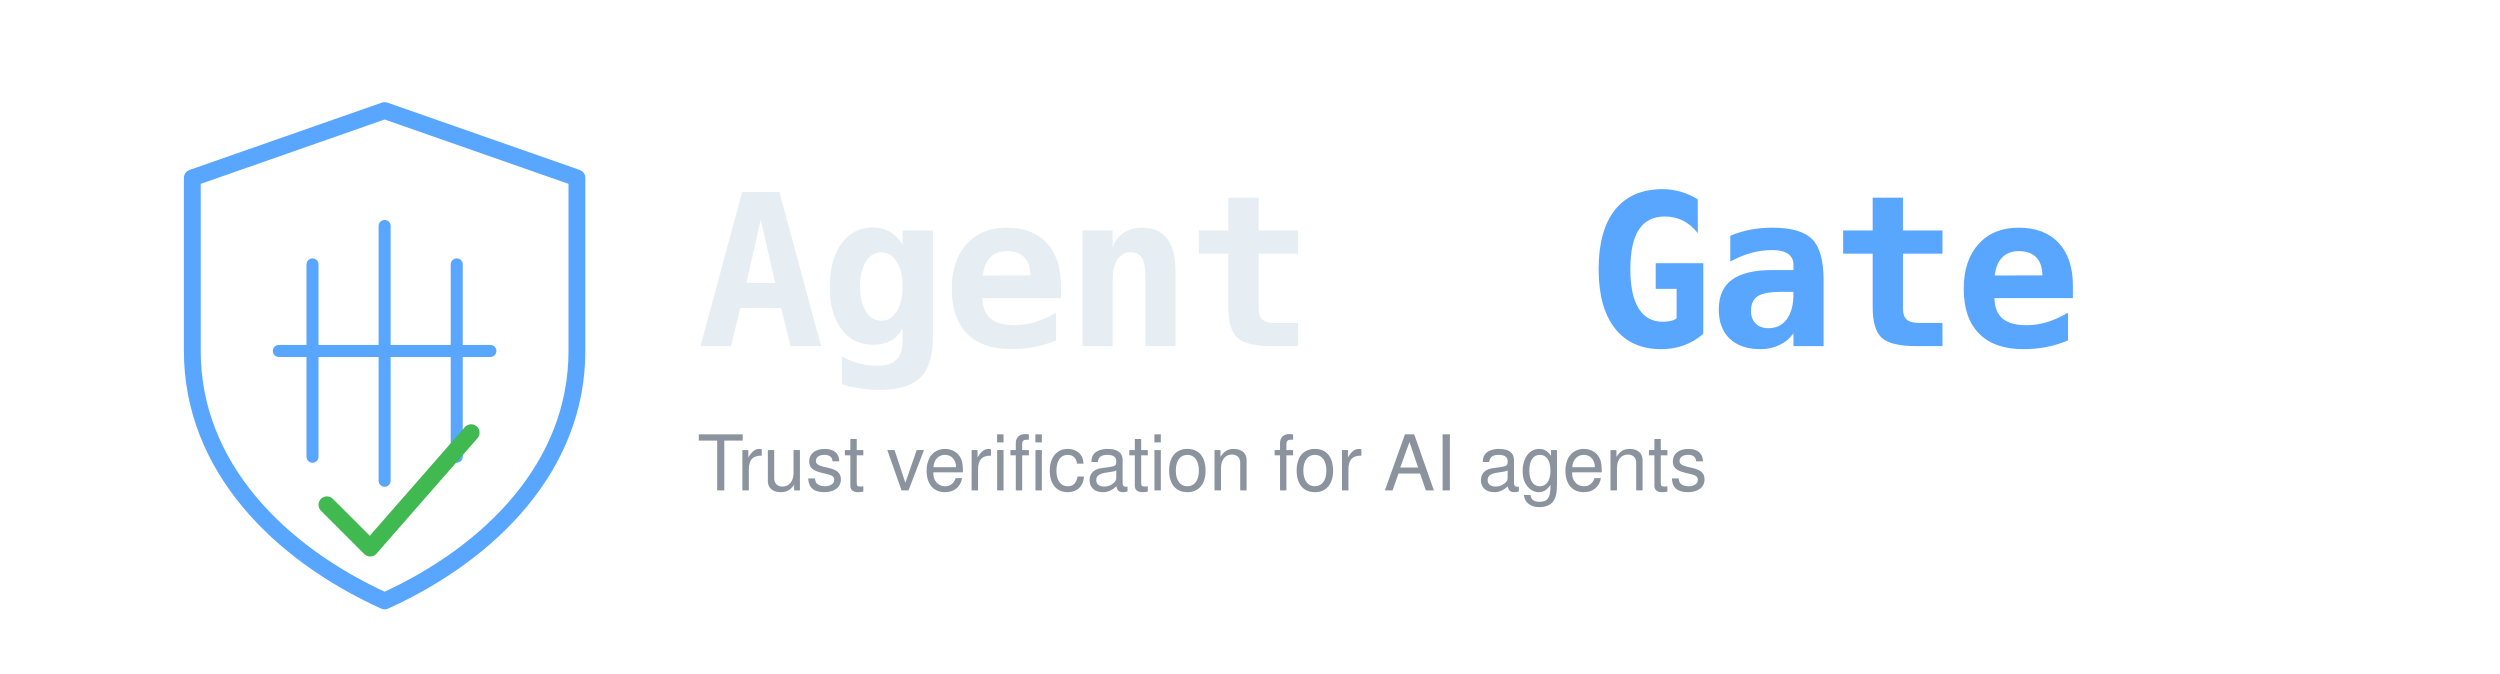
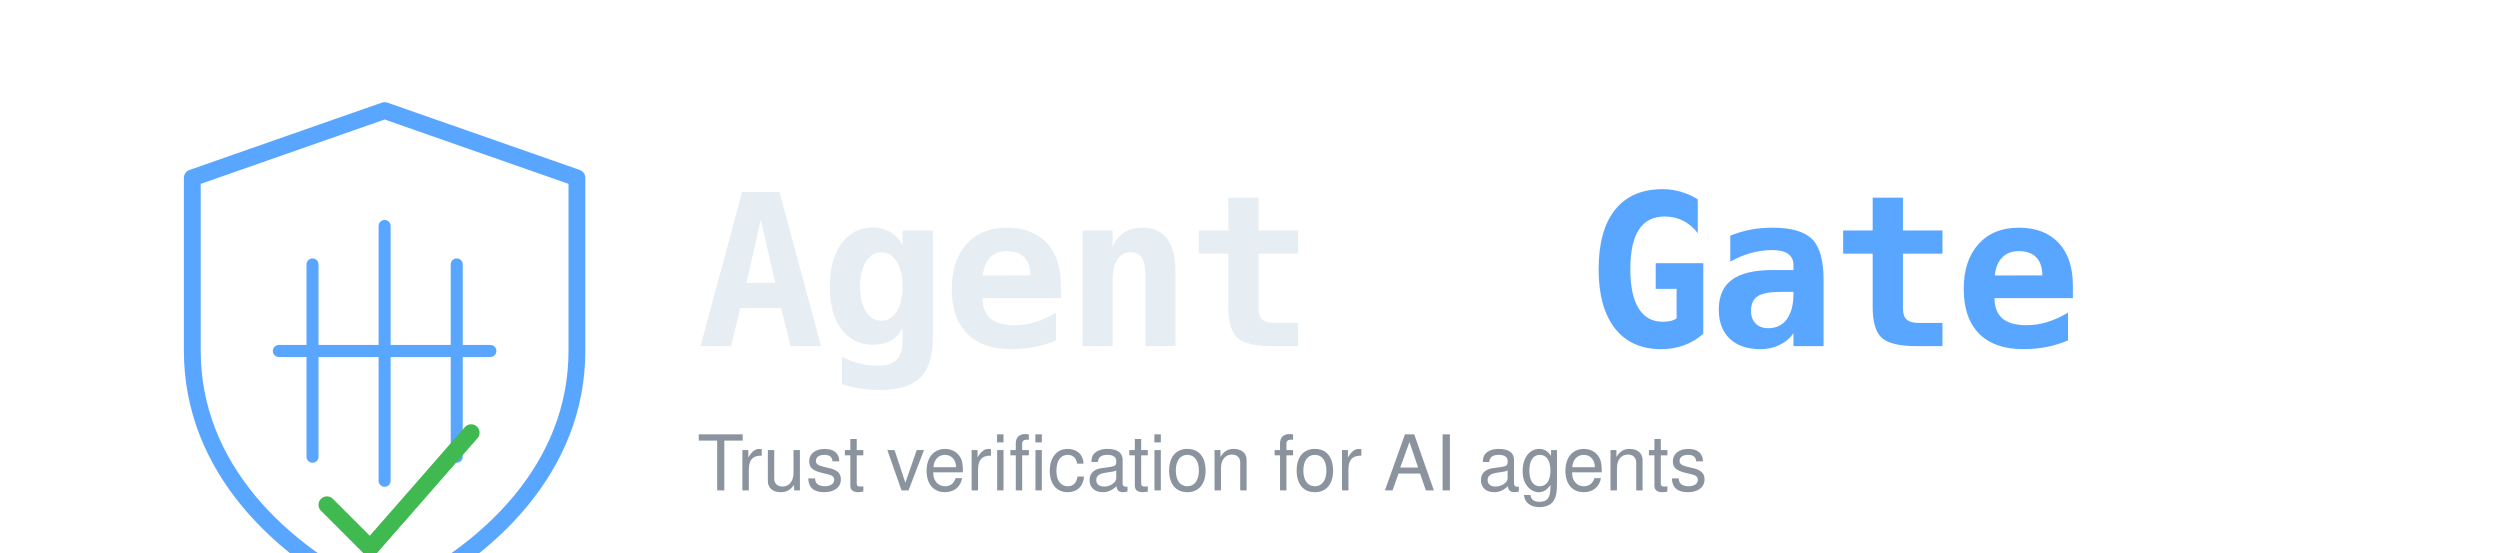
- <svg xmlns="http://www.w3.org/2000/svg" viewBox="0 0 520 140" width="520" height="140">
+ <svg xmlns="http://www.w3.org/2000/svg" viewBox="0 0 520 115" width="520" height="115">
  <g transform="translate(30, 15)">
    <path d="M50 8 L90 22 L90 58 C90 82 72 100 50 110 C28 100 10 82 10 58 L10 22 Z" fill="none" stroke="#58a6ff" stroke-width="3.5" stroke-linejoin="round" />
    <line x1="35" y1="40" x2="35" y2="80" stroke="#58a6ff" stroke-width="2.5" stroke-linecap="round" />
    <line x1="50" y1="32" x2="50" y2="85" stroke="#58a6ff" stroke-width="2.5" stroke-linecap="round" />
    <line x1="65" y1="40" x2="65" y2="80" stroke="#58a6ff" stroke-width="2.5" stroke-linecap="round" />
    <line x1="28" y1="58" x2="72" y2="58" stroke="#58a6ff" stroke-width="2.5" stroke-linecap="round" />
    <path d="M38 90 L47 99 L68 75" stroke="#3fb950" stroke-width="3.5" fill="none" stroke-linecap="round" stroke-linejoin="round" />
  </g>
  <text x="145" y="72" font-family="'SF Mono', 'Fira Code', 'Cascadia Code', 'Consolas', monospace" font-size="44" font-weight="700" fill="#e6edf3" letter-spacing="-1">Agent</text>
  <text x="330" y="72" font-family="'SF Mono', 'Fira Code', 'Cascadia Code', 'Consolas', monospace" font-size="44" font-weight="700" fill="#58a6ff" letter-spacing="-1">Gate</text>
  <text x="145" y="102" font-family="-apple-system, 'Segoe UI', Helvetica, Arial, sans-serif" font-size="16" fill="#8b949e">Trust verification for AI agents</text>
</svg>
